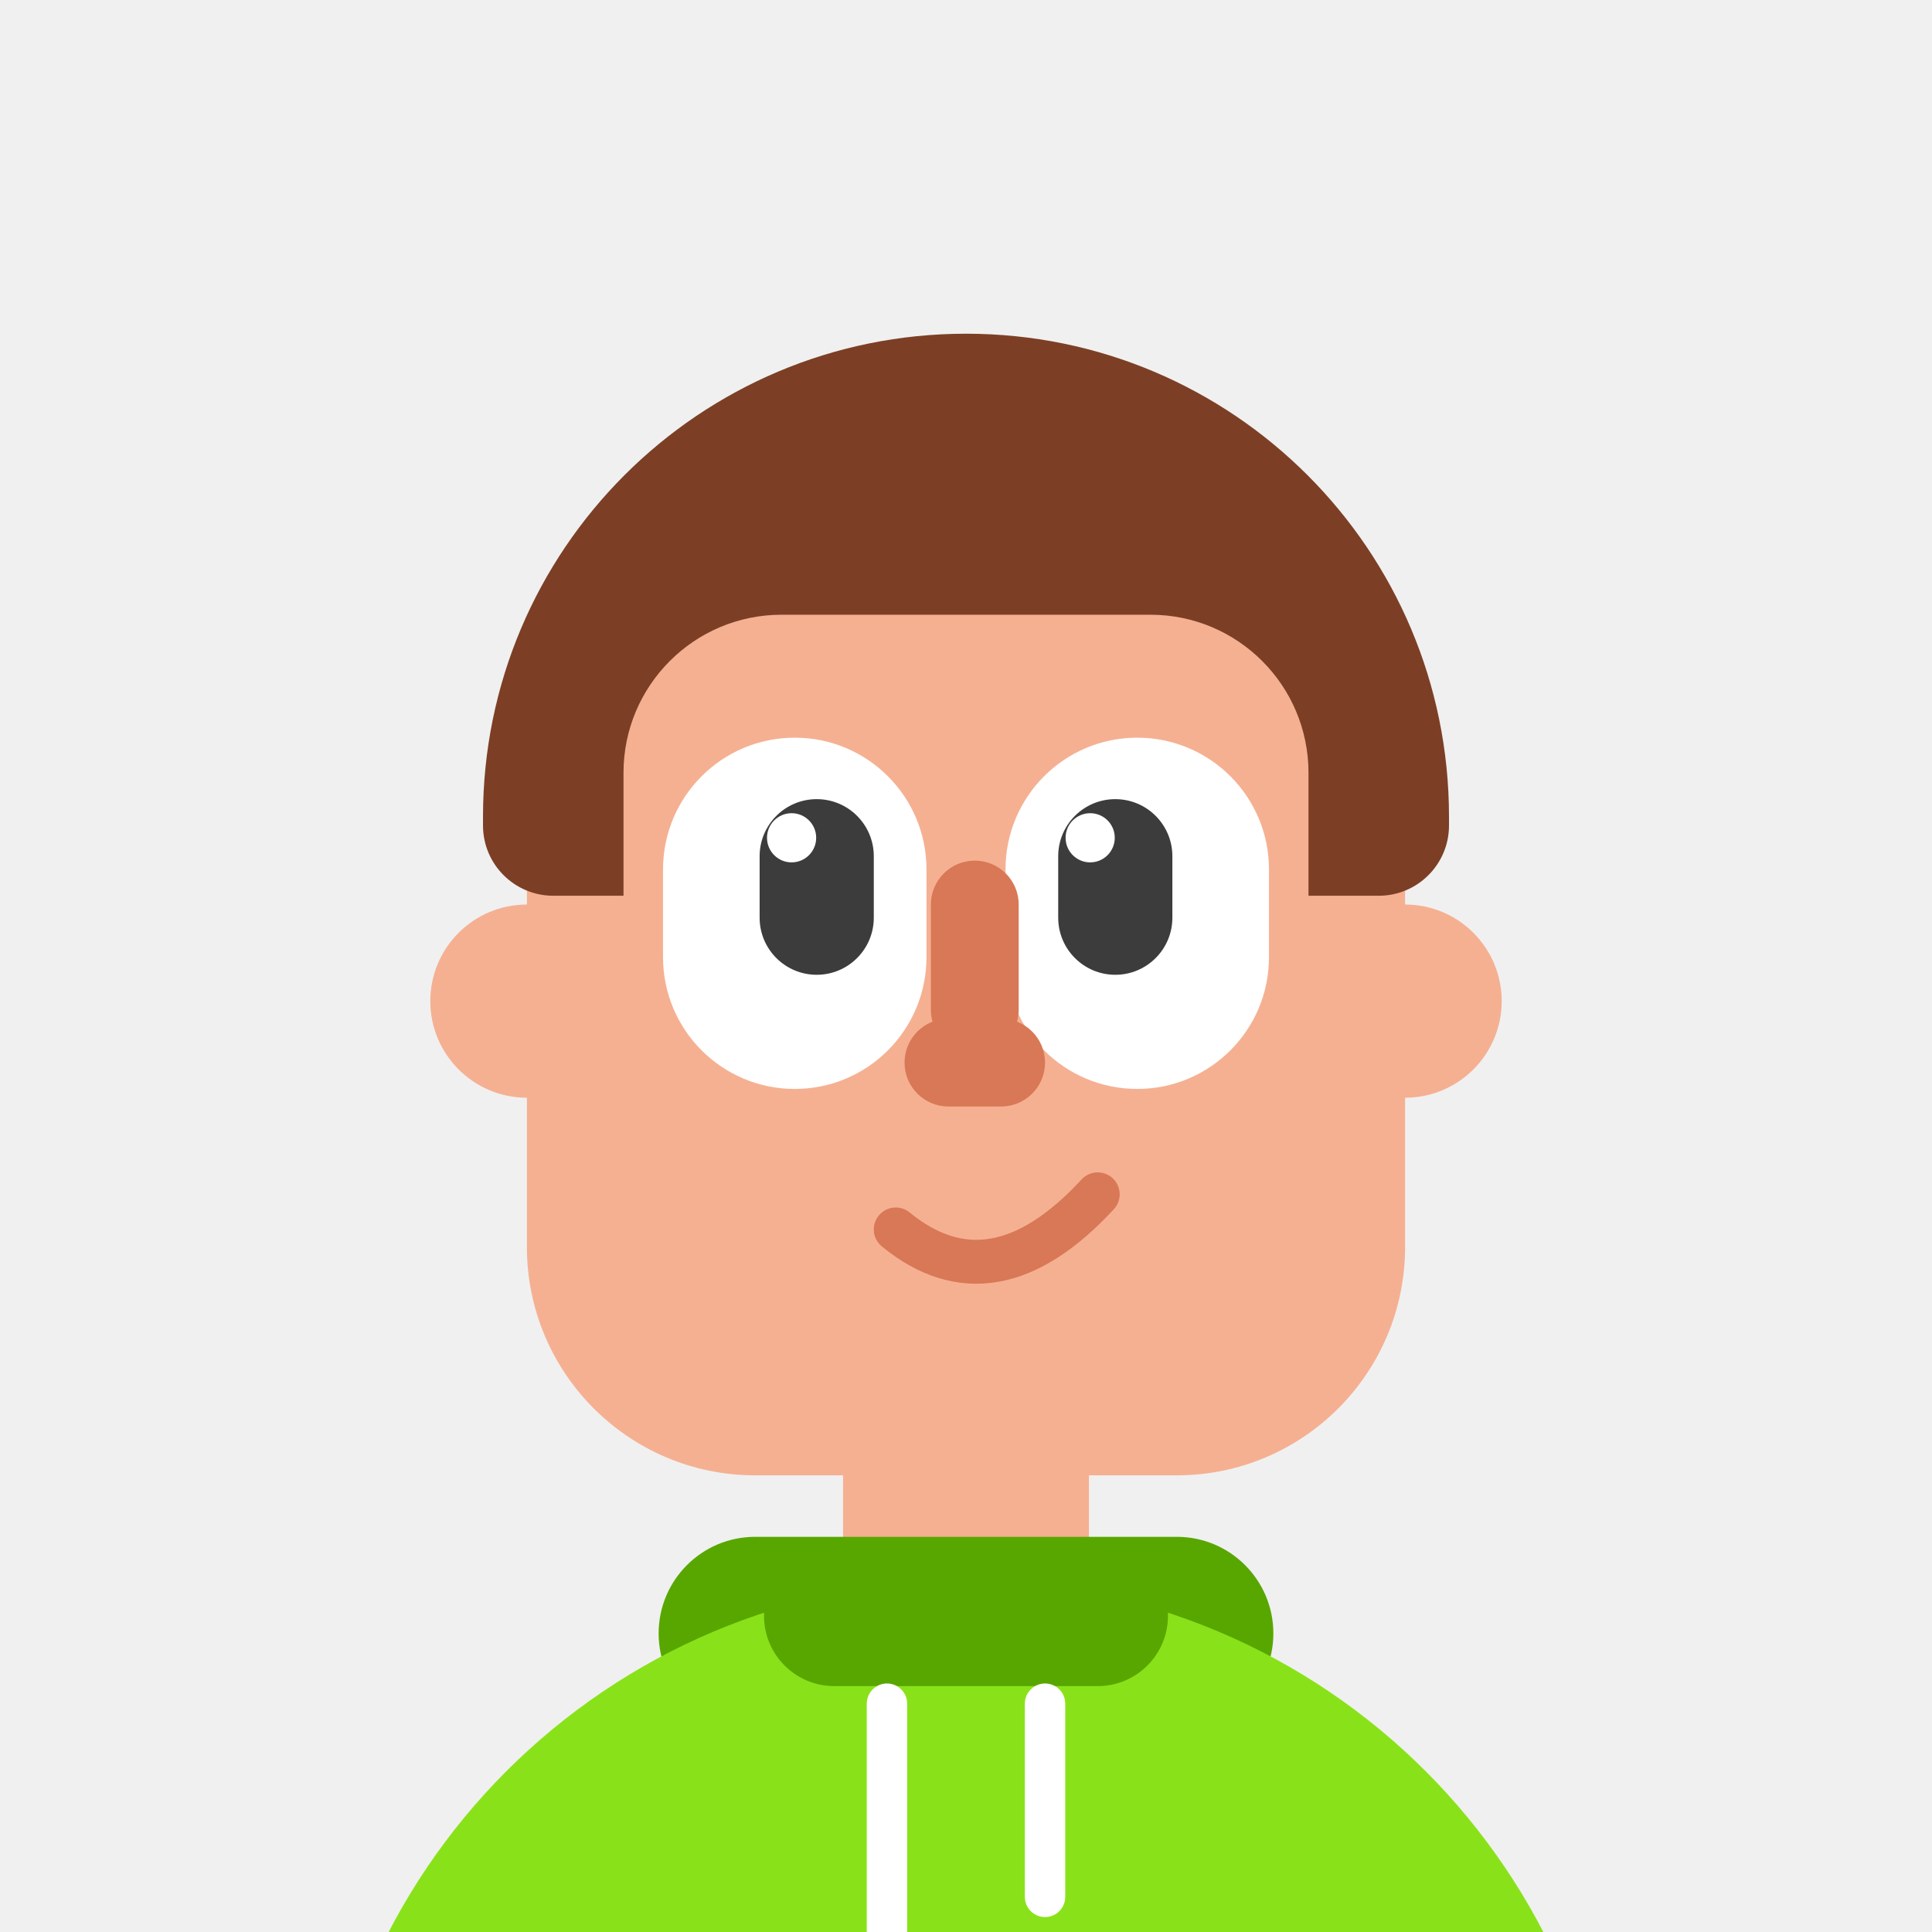
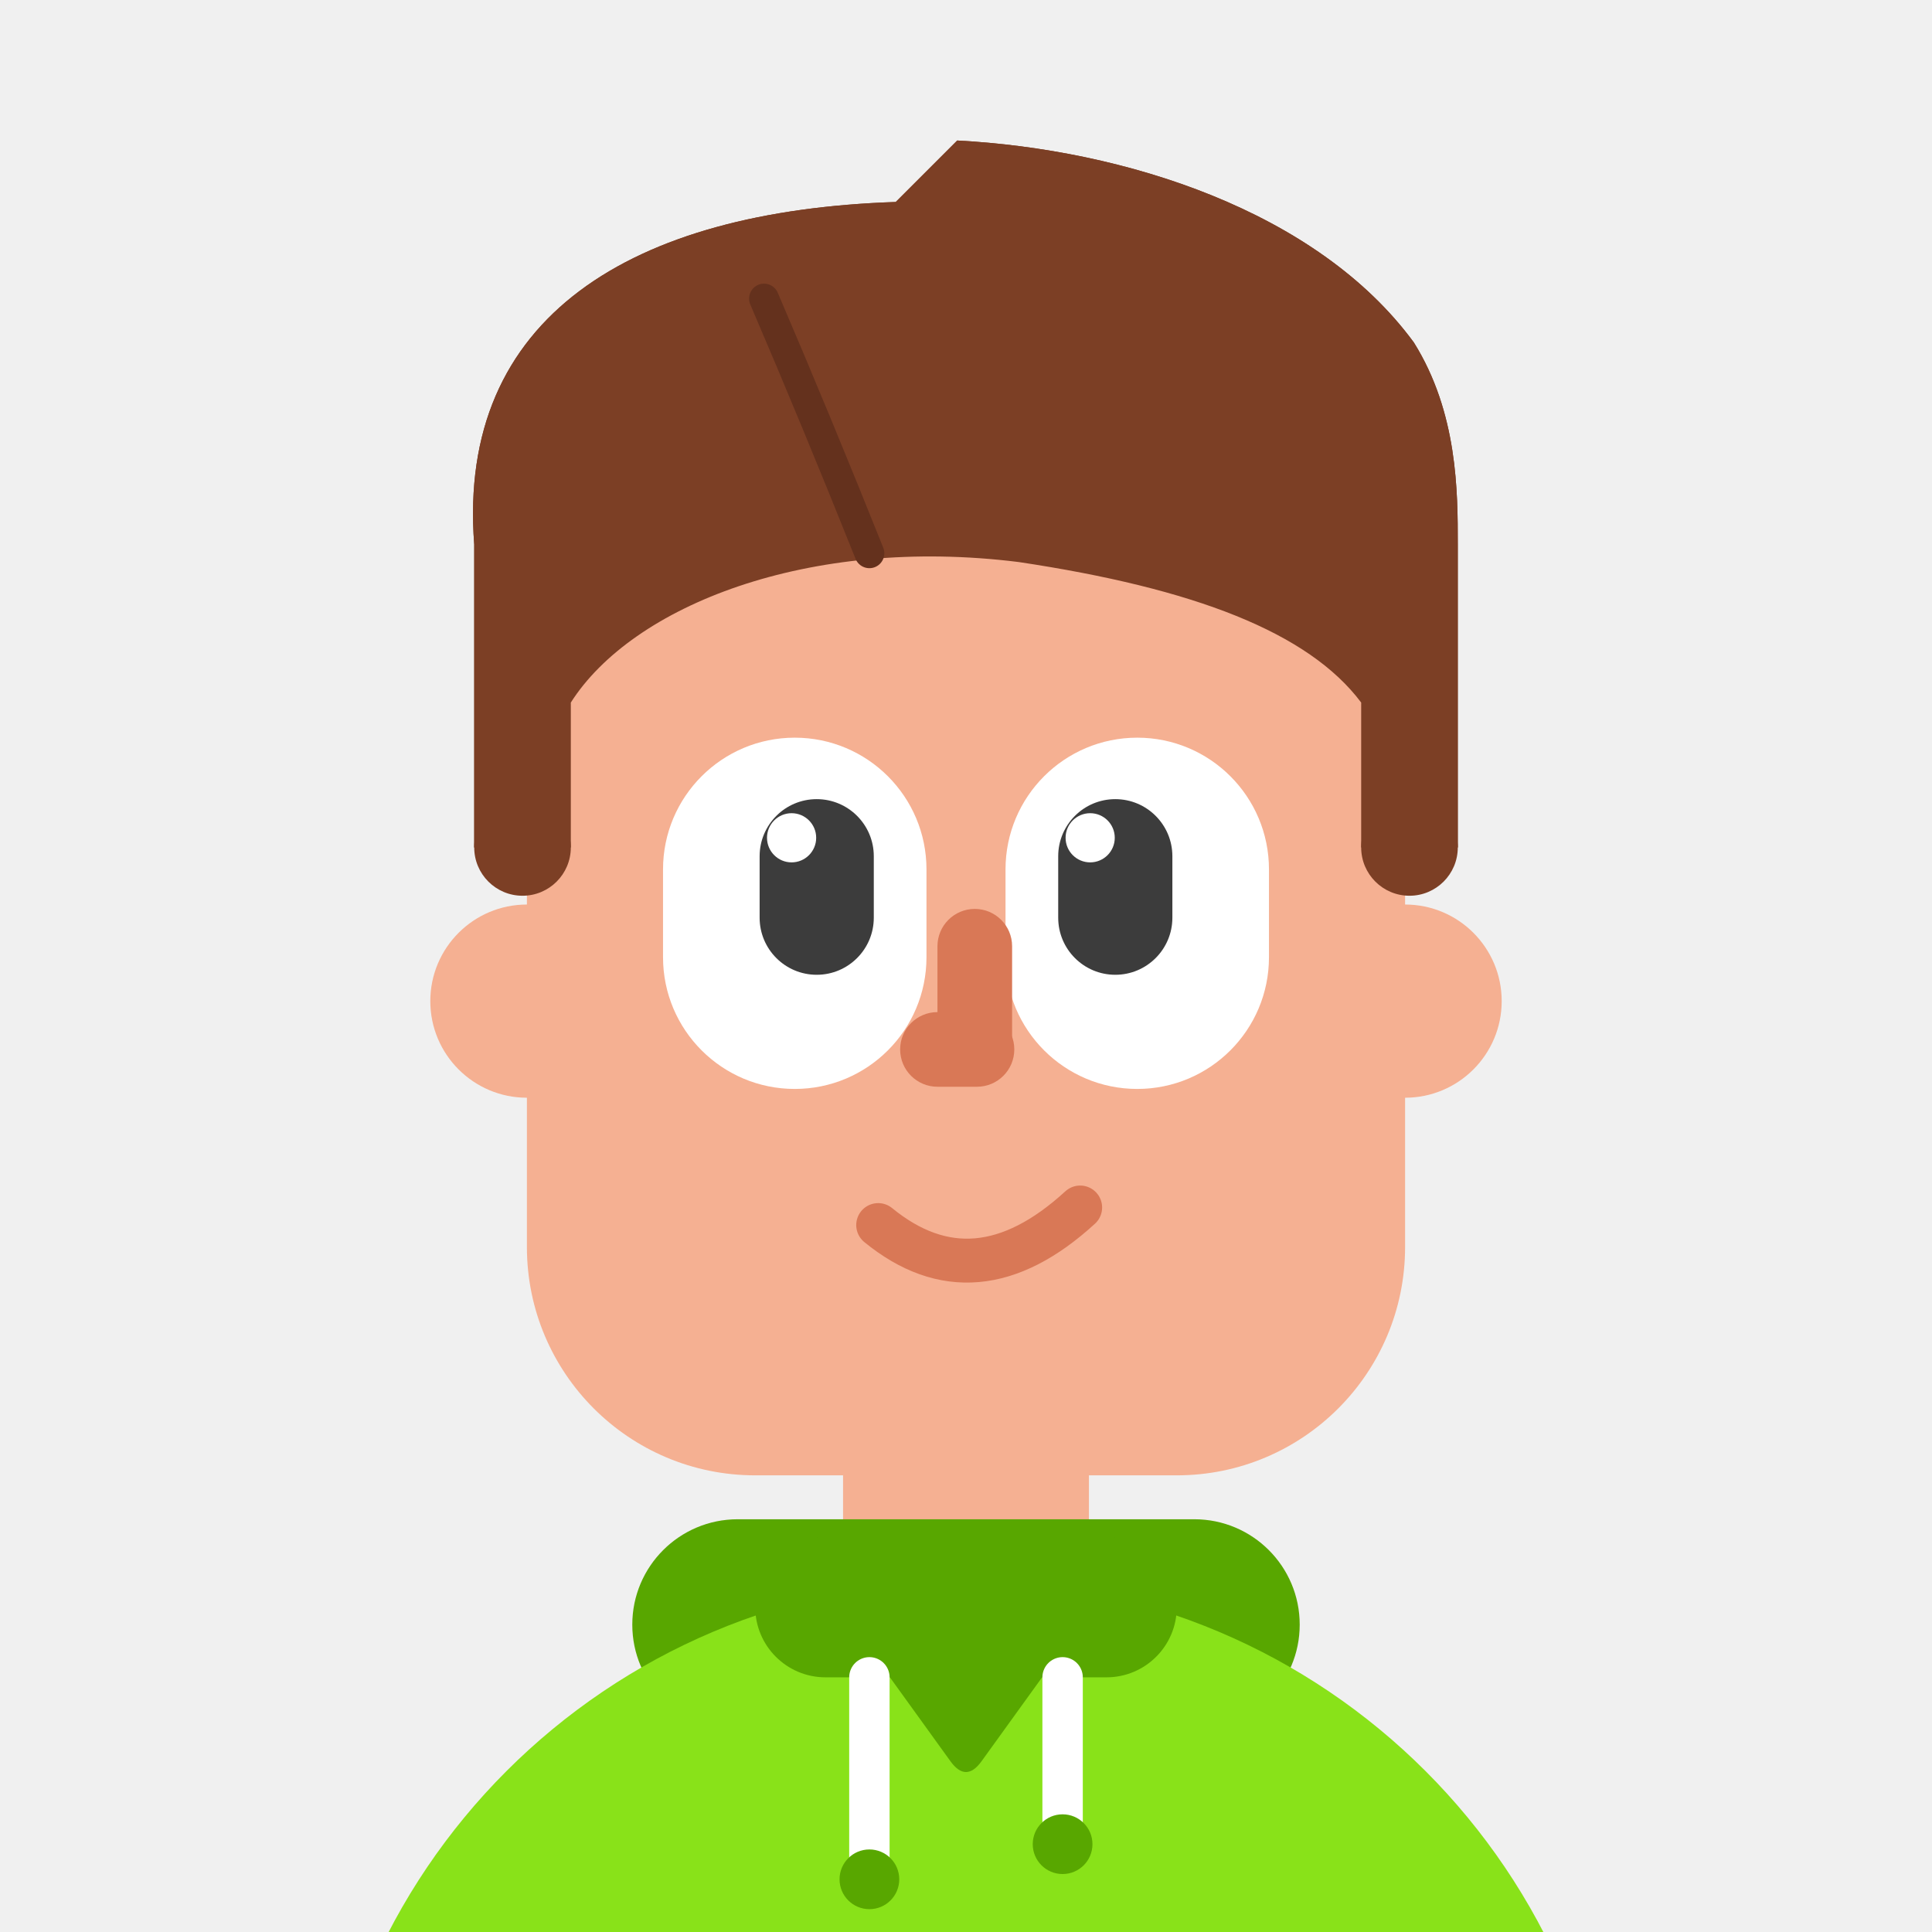
<svg xmlns="http://www.w3.org/2000/svg" width="220" height="220" viewBox="-110 -112 220 220">
+   <path d="M-56 -15.5V-50C-58 -76 -38 -88 -8 -89L-1 -96C18 -95 40 -88 51 -73C56 -65 56 -56 56 -50V-15.5Z" fill="#7C3F25" />
  <path d="M-105 252a25 25 0 1 0 50 0a25 25 0 1 0 -50 0Z" fill="#F5B092" />
  <path d="M-46 118L-70.65 215.17" fill="none" stroke="#89E219" stroke-width="38" stroke-linecap="round" stroke-linejoin="round" />
  <path d="M55 252a25 25 0 1 0 50 0a25 25 0 1 0 -50 0Z" fill="#F5B092" />
  <path d="M46 118L70.65 215.17" fill="none" stroke="#89E219" stroke-width="38" stroke-linecap="round" stroke-linejoin="round" />
  <path d="M-8 40H8A6 6 0 0 1 14 46V74A6 6 0 0 1 8 80H-8A6 6 0 0 1 -14 74V46A6 6 0 0 1 -8 40Z" fill="#F5B092" />
  <path d="M-8 40H8A6 6 0 0 1 14 46V48A6 6 0 0 1 8 54H-8A6 6 0 0 1 -14 48V46A6 6 0 0 1 -8 40Z" fill="#D97856" />
-   <path d="M-24 63H24A11 11 0 0 1 35 74V74A11 11 0 0 1 24 85H-24A11 11 0 0 1 -35 74V74A11 11 0 0 1 -24 63Z" fill="#58A700" />
+   <path d="M-26 61H26A12 12 0 0 1 38 73V73A12 12 0 0 1 26 85H-26A12 12 0 0 1 -38 73V73A12 12 0 0 1 -26 61Z" fill="#58A700" />
  <path d="M-74 142A74 74 0 0 1 74 142V220A30 30 0 0 1 44 250H-44A30 30 0 0 1 -74 220Z" fill="#89E219" />
-   <path d="M-15 64H15A8 8 0 0 1 23 72V72A8 8 0 0 1 15 80H-15A8 8 0 0 1 -23 72V72A8 8 0 0 1 -15 64Z" fill="#58A700" />
-   <path d="M-9 82V108" fill="none" stroke="#FFFFFF" stroke-width="4.6" stroke-linecap="round" stroke-linejoin="round" />
-   <path d="M9 82V104" fill="none" stroke="#FFFFFF" stroke-width="4.6" stroke-linecap="round" stroke-linejoin="round" />
+   <path d="M-11.24 75.43Q-13 73 -10 73L10 73Q13 73 11.24 75.43L1.76 88.57Q0 91 -1.76 88.57Z" fill="#58A700" />
+   <path d="M-16 63H16A8 8 0 0 1 24 71V71A8 8 0 0 1 16 79H-16A8 8 0 0 1 -24 71V71A8 8 0 0 1 -16 63Z" fill="#58A700" />
+   <path d="M-26 122H26A10 10 0 0 1 36 132V146A10 10 0 0 1 26 156H-26A10 10 0 0 1 -36 146V132A10 10 0 0 1 -26 122Z" fill="#58A700" />
+   <path d="M-23 126H23A7 7 0 0 1 30 133V145A7 7 0 0 1 23 152H-23A7 7 0 0 1 -30 145V133A7 7 0 0 1 -23 126Z" fill="#89E219" />
+   <path d="M-11 79V101" fill="none" stroke="#FFFFFF" stroke-width="4.6" stroke-linecap="round" stroke-linejoin="round" />
+   <path d="M11 79V97" fill="none" stroke="#FFFFFF" stroke-width="4.6" stroke-linecap="round" stroke-linejoin="round" />
+   <path d="M-14.4 102a3.4 3.4 0 1 0 6.8 0a3.4 3.4 0 1 0 -6.8 0Z" fill="#58A700" />
+   <path d="M7.6 98a3.4 3.4 0 1 0 6.8 0a3.4 3.4 0 1 0 -6.8 0Z" fill="#58A700" />
  <path d="M-61 2a11 11 0 1 0 22 0a11 11 0 1 0 -22 0Z" fill="#F5B092" />
  <path d="M39 2a11 11 0 1 0 22 0a11 11 0 1 0 -22 0Z" fill="#F5B092" />
  <path d="M-50 -16A50 50 0 0 1 50 -16V30A26 26 0 0 1 24 56H-24A26 26 0 0 1 -50 30Z" fill="#F5B092" />
  <path d="M-19.5 -28H-19.5A15 15 0 0 1 -4.5 -13V-3A15 15 0 0 1 -19.5 12H-19.5A15 15 0 0 1 -34.5 -3V-13A15 15 0 0 1 -19.5 -28Z" fill="#FFFFFF" />
  <path d="M-17 -21H-17A6.5 6.5 0 0 1 -10.5 -14.5V-7.5A6.5 6.5 0 0 1 -17 -1H-17A6.5 6.5 0 0 1 -23.5 -7.5V-14.5A6.5 6.5 0 0 1 -17 -21Z" fill="#3C3C3C" />
  <path d="M-22.66 -16.6a2.8 2.8 0 1 0 5.6 0a2.8 2.8 0 1 0 -5.6 0Z" fill="#FFFFFF" />
  <path d="M19.5 -28H19.5A15 15 0 0 1 34.5 -13V-3A15 15 0 0 1 19.5 12H19.5A15 15 0 0 1 4.5 -3V-13A15 15 0 0 1 19.5 -28Z" fill="#FFFFFF" />
  <path d="M17 -21H17A6.5 6.5 0 0 1 23.5 -14.5V-7.5A6.5 6.5 0 0 1 17 -1H17A6.5 6.5 0 0 1 10.5 -7.5V-14.5A6.5 6.5 0 0 1 17 -21Z" fill="#3C3C3C" />
  <path d="M11.34 -16.6a2.8 2.8 0 1 0 5.6 0a2.8 2.8 0 1 0 -5.6 0Z" fill="#FFFFFF" />
-   <path d="M1 -14H1A5 5 0 0 1 6 -9V3A5 5 0 0 1 1 8H1A5 5 0 0 1 -4 3V-9A5 5 0 0 1 1 -14Z" fill="#D97856" />
-   <path d="M-2 4H4A5 5 0 0 1 9 9V9A5 5 0 0 1 4 14H-2A5 5 0 0 1 -7 9V9A5 5 0 0 1 -2 4Z" fill="#D97856" />
-   <path d="M-8 28Q3 37 15 24" fill="none" stroke="#D97856" stroke-width="5" stroke-linecap="round" stroke-linejoin="round" />
-   <path d="M-55 -19A55 55 0 0 1 55 -19V-18A8 8 0 0 1 47 -10H-47A8 8 0 0 1 -55 -18ZM-39 -10V-24A18 18 0 0 1 -21 -42H21A18 18 0 0 1 39 -24V-10Z" fill="#7C3F25" fill-rule="evenodd" />
+   <path d="M1 -8.5H1A4.25 4.25 0 0 1 5.25 -4.25V6.25A4.25 4.25 0 0 1 1 10.5H1A4.25 4.25 0 0 1 -3.25 6.25V-4.25A4.25 4.25 0 0 1 1 -8.5Z" fill="#D97856" />
+   <path d="M-3.25 3.25H1.25A4.25 4.25 0 0 1 5.5 7.5V7.5A4.25 4.25 0 0 1 1.25 11.75H-3.25A4.25 4.25 0 0 1 -7.5 7.5V7.5A4.25 4.25 0 0 1 -3.25 3.25Z" fill="#D97856" />
+   <path d="M-10 27.5Q1 36.5 13 25.5" fill="none" stroke="#D97856" stroke-width="5" stroke-linecap="round" stroke-linejoin="round" />
+   <path d="M-56 -15.5V-50C-58 -76 -38 -88 -8 -89L-1 -96C18 -95 40 -88 51 -73C56 -65 56 -56 56 -50V-15.5ZM-45 -15.5V-32C-38 -43 -18 -51 6 -48C26 -45 39 -40 45 -32V-15.5Z" fill="#7C3F25" fill-rule="evenodd" />
+   <path d="M-56 -15.5a5.5 5.5 0 1 0 11 0a5.5 5.5 0 1 0 -11 0Z" fill="#7C3F25" />
+   <path d="M45 -15.5a5.5 5.5 0 1 0 11 0a5.5 5.5 0 1 0 -11 0Z" fill="#7C3F25" />
+   <path d="M-23 -78Q-17 -64 -11 -49" fill="none" stroke="#64311D" stroke-width="3.4" stroke-linecap="round" stroke-linejoin="round" />
</svg>
